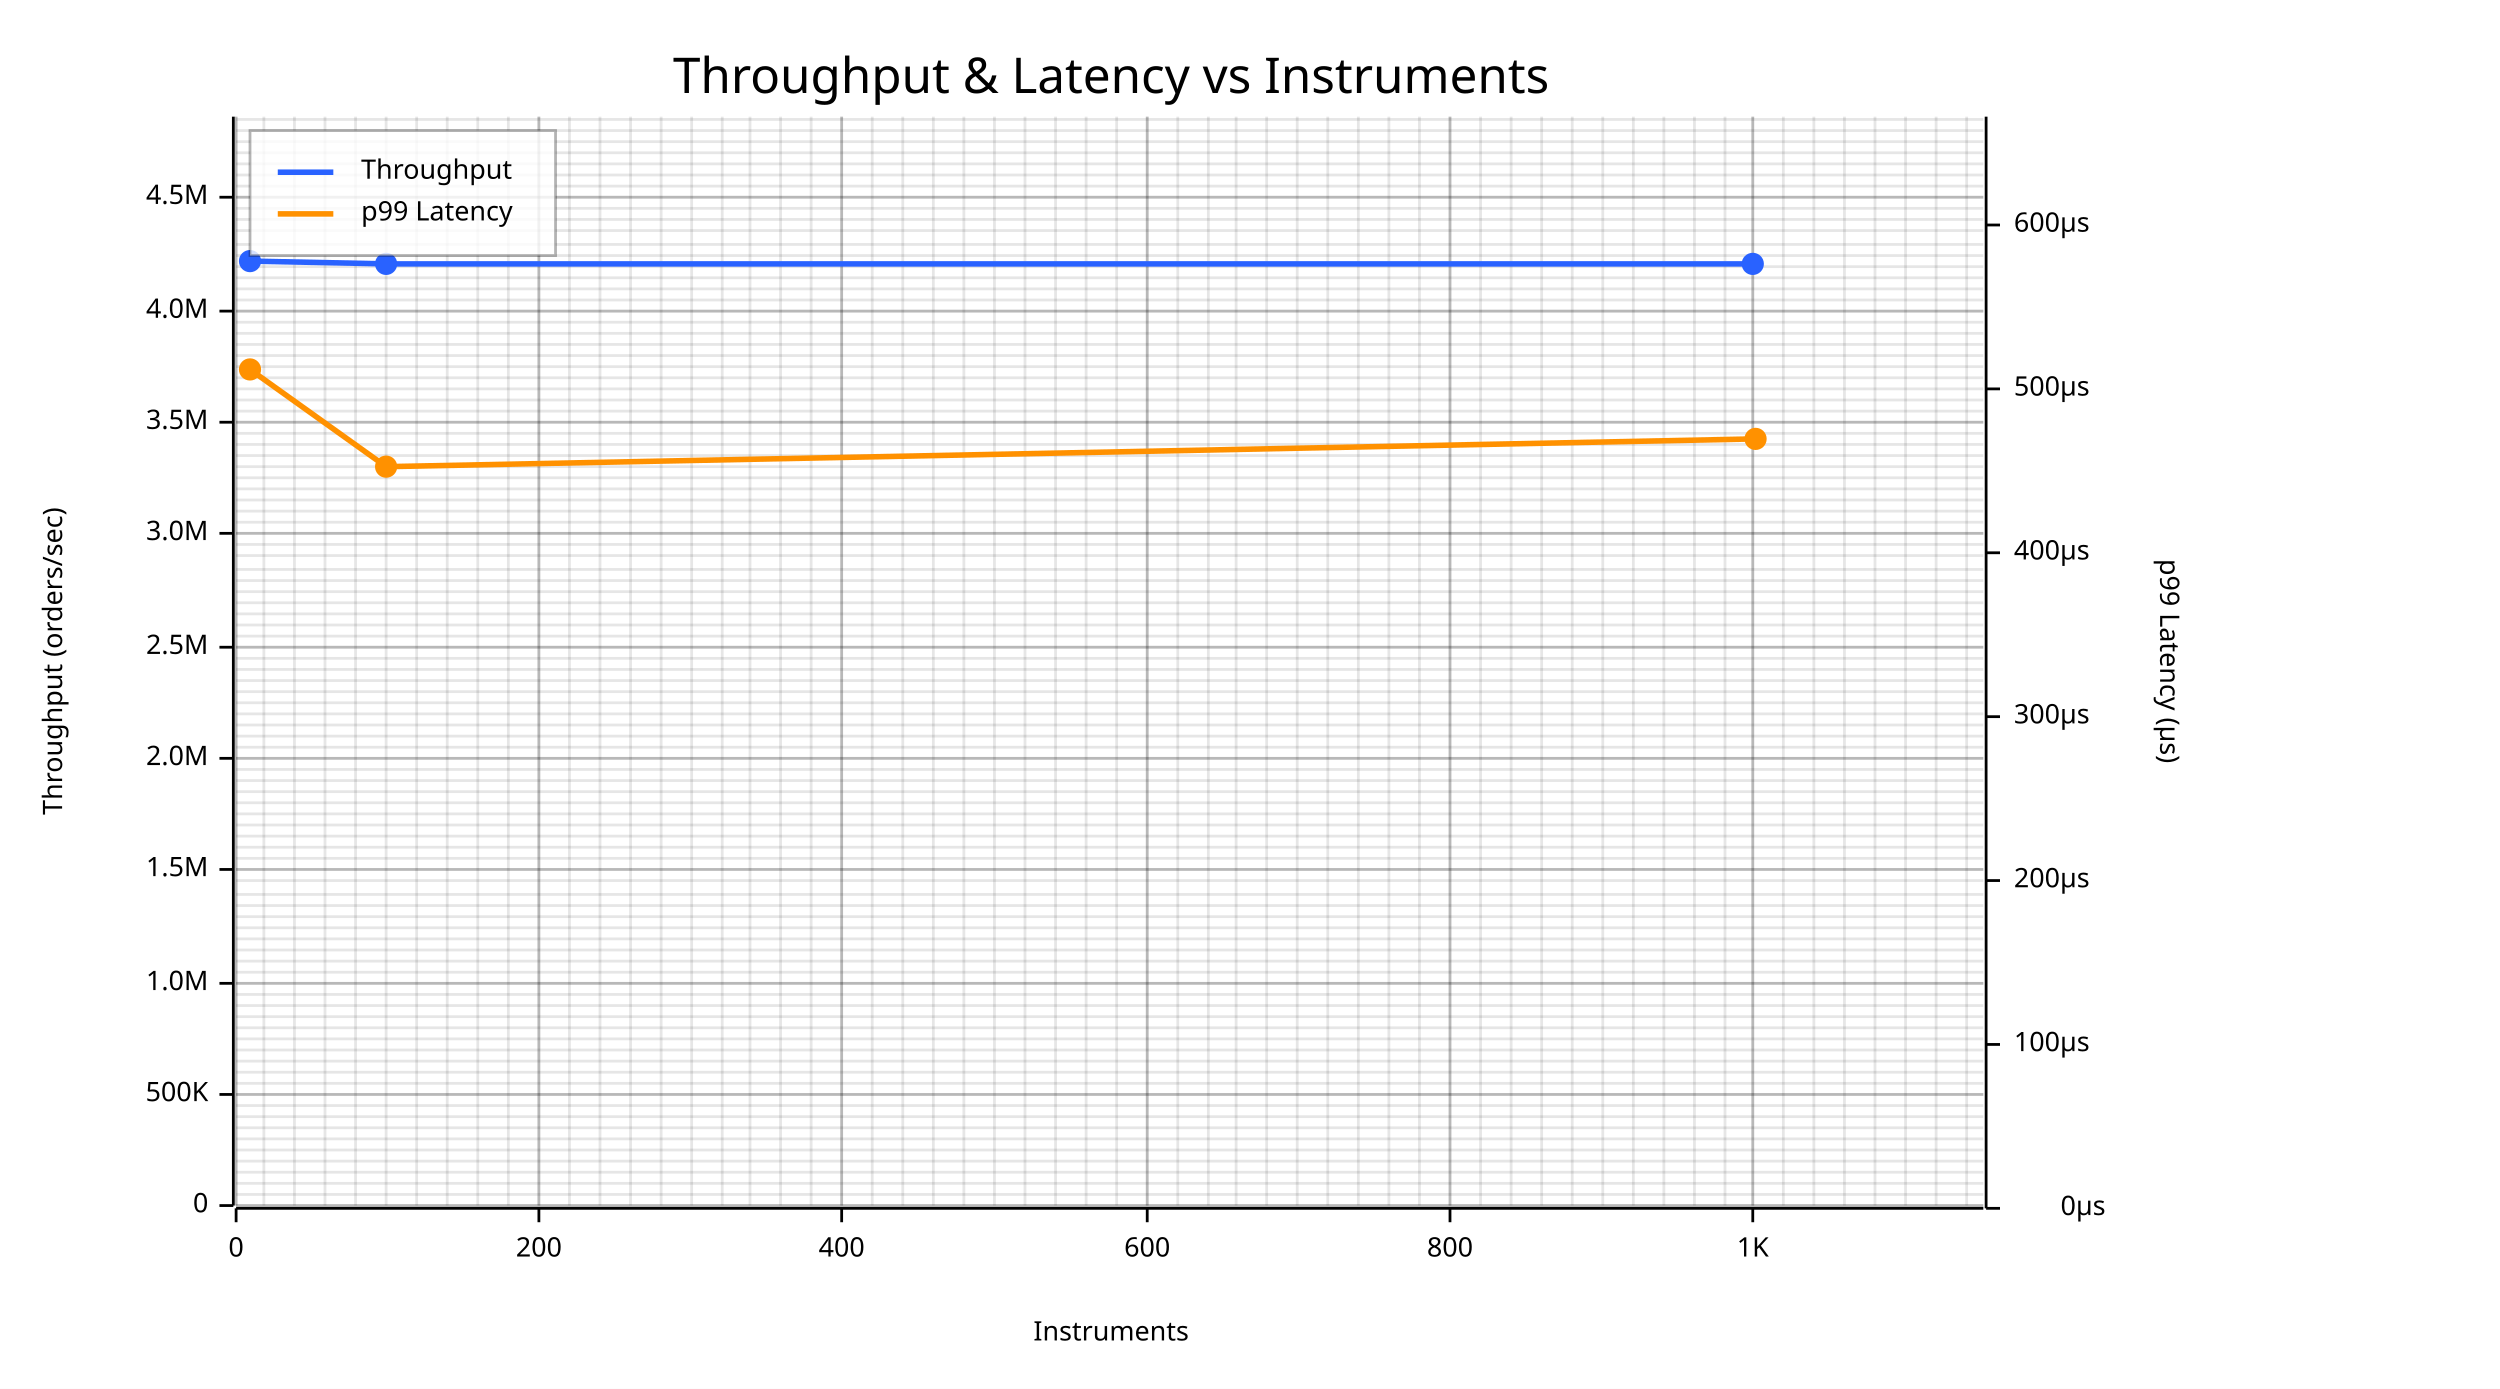
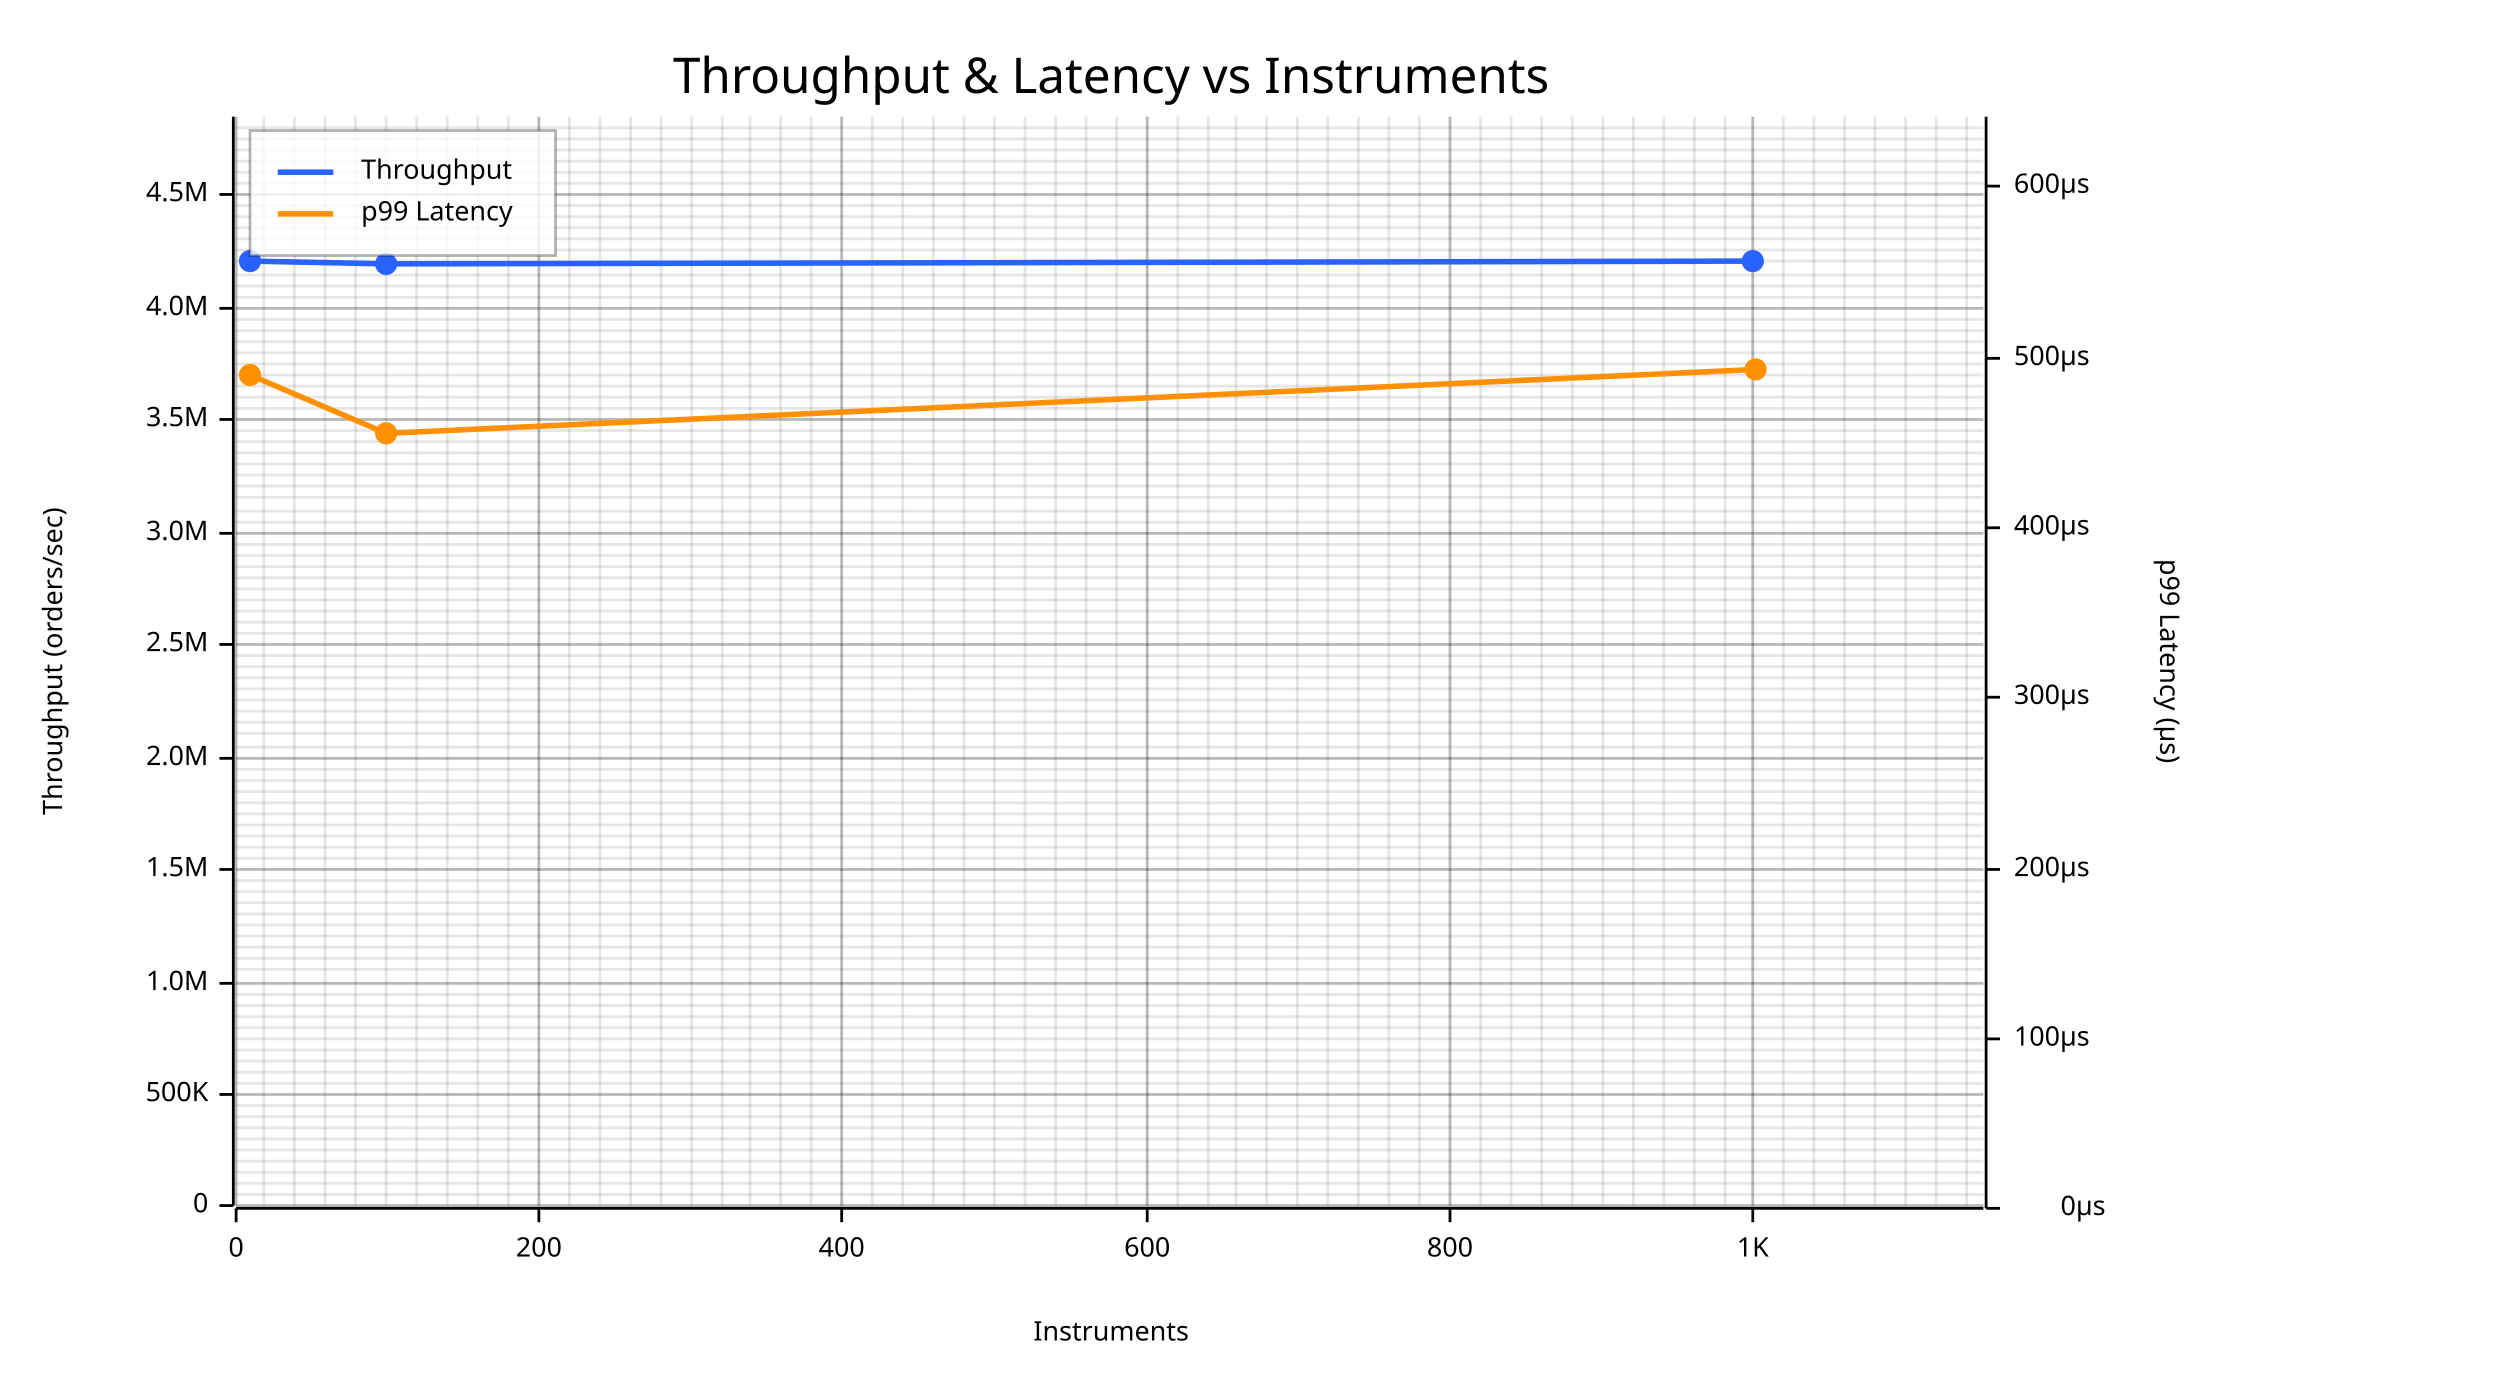
<svg xmlns="http://www.w3.org/2000/svg" width="900" height="500" viewBox="0 0 900 500">
  <rect x="0" y="0" width="900" height="500" opacity="1" fill="#FFFFFF" stroke="none" />
  <text x="400" y="20" dy="0.76em" text-anchor="middle" font-family="sans-serif" font-size="17.742" opacity="1" fill="#000000">
Throughput &amp; Latency vs Instruments
</text>
  <line opacity="0.1" stroke="#000000" stroke-width="1" x1="85" y1="434" x2="85" y2="42" />
  <line opacity="0.1" stroke="#000000" stroke-width="1" x1="95" y1="434" x2="95" y2="42" />
  <line opacity="0.1" stroke="#000000" stroke-width="1" x1="106" y1="434" x2="106" y2="42" />
  <line opacity="0.1" stroke="#000000" stroke-width="1" x1="117" y1="434" x2="117" y2="42" />
  <line opacity="0.1" stroke="#000000" stroke-width="1" x1="128" y1="434" x2="128" y2="42" />
  <line opacity="0.1" stroke="#000000" stroke-width="1" x1="139" y1="434" x2="139" y2="42" />
  <line opacity="0.1" stroke="#000000" stroke-width="1" x1="150" y1="434" x2="150" y2="42" />
  <line opacity="0.1" stroke="#000000" stroke-width="1" x1="161" y1="434" x2="161" y2="42" />
  <line opacity="0.1" stroke="#000000" stroke-width="1" x1="172" y1="434" x2="172" y2="42" />
  <line opacity="0.1" stroke="#000000" stroke-width="1" x1="183" y1="434" x2="183" y2="42" />
  <line opacity="0.1" stroke="#000000" stroke-width="1" x1="194" y1="434" x2="194" y2="42" />
  <line opacity="0.1" stroke="#000000" stroke-width="1" x1="205" y1="434" x2="205" y2="42" />
  <line opacity="0.1" stroke="#000000" stroke-width="1" x1="216" y1="434" x2="216" y2="42" />
  <line opacity="0.1" stroke="#000000" stroke-width="1" x1="227" y1="434" x2="227" y2="42" />
  <line opacity="0.1" stroke="#000000" stroke-width="1" x1="238" y1="434" x2="238" y2="42" />
  <line opacity="0.1" stroke="#000000" stroke-width="1" x1="249" y1="434" x2="249" y2="42" />
  <line opacity="0.1" stroke="#000000" stroke-width="1" x1="260" y1="434" x2="260" y2="42" />
  <line opacity="0.1" stroke="#000000" stroke-width="1" x1="270" y1="434" x2="270" y2="42" />
  <line opacity="0.1" stroke="#000000" stroke-width="1" x1="281" y1="434" x2="281" y2="42" />
  <line opacity="0.1" stroke="#000000" stroke-width="1" x1="292" y1="434" x2="292" y2="42" />
  <line opacity="0.1" stroke="#000000" stroke-width="1" x1="303" y1="434" x2="303" y2="42" />
  <line opacity="0.1" stroke="#000000" stroke-width="1" x1="314" y1="434" x2="314" y2="42" />
  <line opacity="0.1" stroke="#000000" stroke-width="1" x1="325" y1="434" x2="325" y2="42" />
  <line opacity="0.1" stroke="#000000" stroke-width="1" x1="336" y1="434" x2="336" y2="42" />
  <line opacity="0.1" stroke="#000000" stroke-width="1" x1="347" y1="434" x2="347" y2="42" />
  <line opacity="0.1" stroke="#000000" stroke-width="1" x1="358" y1="434" x2="358" y2="42" />
  <line opacity="0.1" stroke="#000000" stroke-width="1" x1="369" y1="434" x2="369" y2="42" />
  <line opacity="0.1" stroke="#000000" stroke-width="1" x1="380" y1="434" x2="380" y2="42" />
  <line opacity="0.1" stroke="#000000" stroke-width="1" x1="391" y1="434" x2="391" y2="42" />
  <line opacity="0.1" stroke="#000000" stroke-width="1" x1="402" y1="434" x2="402" y2="42" />
  <line opacity="0.1" stroke="#000000" stroke-width="1" x1="413" y1="434" x2="413" y2="42" />
  <line opacity="0.1" stroke="#000000" stroke-width="1" x1="424" y1="434" x2="424" y2="42" />
  <line opacity="0.1" stroke="#000000" stroke-width="1" x1="435" y1="434" x2="435" y2="42" />
  <line opacity="0.1" stroke="#000000" stroke-width="1" x1="445" y1="434" x2="445" y2="42" />
  <line opacity="0.1" stroke="#000000" stroke-width="1" x1="456" y1="434" x2="456" y2="42" />
  <line opacity="0.1" stroke="#000000" stroke-width="1" x1="467" y1="434" x2="467" y2="42" />
  <line opacity="0.1" stroke="#000000" stroke-width="1" x1="478" y1="434" x2="478" y2="42" />
  <line opacity="0.1" stroke="#000000" stroke-width="1" x1="489" y1="434" x2="489" y2="42" />
  <line opacity="0.1" stroke="#000000" stroke-width="1" x1="500" y1="434" x2="500" y2="42" />
  <line opacity="0.1" stroke="#000000" stroke-width="1" x1="511" y1="434" x2="511" y2="42" />
  <line opacity="0.1" stroke="#000000" stroke-width="1" x1="522" y1="434" x2="522" y2="42" />
  <line opacity="0.1" stroke="#000000" stroke-width="1" x1="533" y1="434" x2="533" y2="42" />
  <line opacity="0.1" stroke="#000000" stroke-width="1" x1="544" y1="434" x2="544" y2="42" />
  <line opacity="0.1" stroke="#000000" stroke-width="1" x1="555" y1="434" x2="555" y2="42" />
  <line opacity="0.1" stroke="#000000" stroke-width="1" x1="566" y1="434" x2="566" y2="42" />
  <line opacity="0.1" stroke="#000000" stroke-width="1" x1="577" y1="434" x2="577" y2="42" />
  <line opacity="0.1" stroke="#000000" stroke-width="1" x1="588" y1="434" x2="588" y2="42" />
  <line opacity="0.1" stroke="#000000" stroke-width="1" x1="599" y1="434" x2="599" y2="42" />
  <line opacity="0.1" stroke="#000000" stroke-width="1" x1="610" y1="434" x2="610" y2="42" />
  <line opacity="0.1" stroke="#000000" stroke-width="1" x1="621" y1="434" x2="621" y2="42" />
  <line opacity="0.1" stroke="#000000" stroke-width="1" x1="631" y1="434" x2="631" y2="42" />
  <line opacity="0.1" stroke="#000000" stroke-width="1" x1="642" y1="434" x2="642" y2="42" />
  <line opacity="0.1" stroke="#000000" stroke-width="1" x1="653" y1="434" x2="653" y2="42" />
  <line opacity="0.1" stroke="#000000" stroke-width="1" x1="664" y1="434" x2="664" y2="42" />
  <line opacity="0.1" stroke="#000000" stroke-width="1" x1="675" y1="434" x2="675" y2="42" />
  <line opacity="0.1" stroke="#000000" stroke-width="1" x1="686" y1="434" x2="686" y2="42" />
  <line opacity="0.1" stroke="#000000" stroke-width="1" x1="697" y1="434" x2="697" y2="42" />
  <line opacity="0.1" stroke="#000000" stroke-width="1" x1="708" y1="434" x2="708" y2="42" />
  <line opacity="0.1" stroke="#000000" stroke-width="1" x1="85" y1="434" x2="714" y2="434" />
  <line opacity="0.1" stroke="#000000" stroke-width="1" x1="85" y1="430" x2="714" y2="430" />
  <line opacity="0.1" stroke="#000000" stroke-width="1" x1="85" y1="426" x2="714" y2="426" />
  <line opacity="0.1" stroke="#000000" stroke-width="1" x1="85" y1="422" x2="714" y2="422" />
  <line opacity="0.1" stroke="#000000" stroke-width="1" x1="85" y1="418" x2="714" y2="418" />
  <line opacity="0.1" stroke="#000000" stroke-width="1" x1="85" y1="414" x2="714" y2="414" />
  <line opacity="0.1" stroke="#000000" stroke-width="1" x1="85" y1="410" x2="714" y2="410" />
  <line opacity="0.1" stroke="#000000" stroke-width="1" x1="85" y1="406" x2="714" y2="406" />
  <line opacity="0.1" stroke="#000000" stroke-width="1" x1="85" y1="402" x2="714" y2="402" />
  <line opacity="0.1" stroke="#000000" stroke-width="1" x1="85" y1="398" x2="714" y2="398" />
  <line opacity="0.1" stroke="#000000" stroke-width="1" x1="85" y1="394" x2="714" y2="394" />
  <line opacity="0.1" stroke="#000000" stroke-width="1" x1="85" y1="390" x2="714" y2="390" />
  <line opacity="0.1" stroke="#000000" stroke-width="1" x1="85" y1="386" x2="714" y2="386" />
  <line opacity="0.1" stroke="#000000" stroke-width="1" x1="85" y1="382" x2="714" y2="382" />
  <line opacity="0.1" stroke="#000000" stroke-width="1" x1="85" y1="378" x2="714" y2="378" />
  <line opacity="0.1" stroke="#000000" stroke-width="1" x1="85" y1="374" x2="714" y2="374" />
  <line opacity="0.1" stroke="#000000" stroke-width="1" x1="85" y1="370" x2="714" y2="370" />
  <line opacity="0.1" stroke="#000000" stroke-width="1" x1="85" y1="366" x2="714" y2="366" />
  <line opacity="0.1" stroke="#000000" stroke-width="1" x1="85" y1="362" x2="714" y2="362" />
  <line opacity="0.1" stroke="#000000" stroke-width="1" x1="85" y1="358" x2="714" y2="358" />
  <line opacity="0.1" stroke="#000000" stroke-width="1" x1="85" y1="354" x2="714" y2="354" />
-   <line opacity="0.1" stroke="#000000" stroke-width="1" x1="85" y1="350" x2="714" y2="350" />
-   <line opacity="0.1" stroke="#000000" stroke-width="1" x1="85" y1="346" x2="714" y2="346" />
-   <line opacity="0.1" stroke="#000000" stroke-width="1" x1="85" y1="342" x2="714" y2="342" />
-   <line opacity="0.1" stroke="#000000" stroke-width="1" x1="85" y1="338" x2="714" y2="338" />
-   <line opacity="0.1" stroke="#000000" stroke-width="1" x1="85" y1="334" x2="714" y2="334" />
-   <line opacity="0.1" stroke="#000000" stroke-width="1" x1="85" y1="330" x2="714" y2="330" />
-   <line opacity="0.1" stroke="#000000" stroke-width="1" x1="85" y1="326" x2="714" y2="326" />
-   <line opacity="0.1" stroke="#000000" stroke-width="1" x1="85" y1="322" x2="714" y2="322" />
+   <line opacity="0.1" stroke="#000000" stroke-width="1" x1="85" y1="349" x2="714" y2="349" />
+   <line opacity="0.1" stroke="#000000" stroke-width="1" x1="85" y1="345" x2="714" y2="345" />
+   <line opacity="0.1" stroke="#000000" stroke-width="1" x1="85" y1="341" x2="714" y2="341" />
+   <line opacity="0.1" stroke="#000000" stroke-width="1" x1="85" y1="337" x2="714" y2="337" />
+   <line opacity="0.1" stroke="#000000" stroke-width="1" x1="85" y1="333" x2="714" y2="333" />
+   <line opacity="0.1" stroke="#000000" stroke-width="1" x1="85" y1="329" x2="714" y2="329" />
+   <line opacity="0.1" stroke="#000000" stroke-width="1" x1="85" y1="325" x2="714" y2="325" />
+   <line opacity="0.1" stroke="#000000" stroke-width="1" x1="85" y1="321" x2="714" y2="321" />
  <line opacity="0.1" stroke="#000000" stroke-width="1" x1="85" y1="317" x2="714" y2="317" />
  <line opacity="0.1" stroke="#000000" stroke-width="1" x1="85" y1="313" x2="714" y2="313" />
  <line opacity="0.1" stroke="#000000" stroke-width="1" x1="85" y1="309" x2="714" y2="309" />
  <line opacity="0.1" stroke="#000000" stroke-width="1" x1="85" y1="305" x2="714" y2="305" />
  <line opacity="0.1" stroke="#000000" stroke-width="1" x1="85" y1="301" x2="714" y2="301" />
  <line opacity="0.1" stroke="#000000" stroke-width="1" x1="85" y1="297" x2="714" y2="297" />
  <line opacity="0.1" stroke="#000000" stroke-width="1" x1="85" y1="293" x2="714" y2="293" />
  <line opacity="0.1" stroke="#000000" stroke-width="1" x1="85" y1="289" x2="714" y2="289" />
  <line opacity="0.1" stroke="#000000" stroke-width="1" x1="85" y1="285" x2="714" y2="285" />
  <line opacity="0.1" stroke="#000000" stroke-width="1" x1="85" y1="281" x2="714" y2="281" />
  <line opacity="0.1" stroke="#000000" stroke-width="1" x1="85" y1="277" x2="714" y2="277" />
  <line opacity="0.1" stroke="#000000" stroke-width="1" x1="85" y1="273" x2="714" y2="273" />
  <line opacity="0.1" stroke="#000000" stroke-width="1" x1="85" y1="269" x2="714" y2="269" />
-   <line opacity="0.1" stroke="#000000" stroke-width="1" x1="85" y1="265" x2="714" y2="265" />
-   <line opacity="0.1" stroke="#000000" stroke-width="1" x1="85" y1="261" x2="714" y2="261" />
-   <line opacity="0.1" stroke="#000000" stroke-width="1" x1="85" y1="257" x2="714" y2="257" />
-   <line opacity="0.1" stroke="#000000" stroke-width="1" x1="85" y1="253" x2="714" y2="253" />
-   <line opacity="0.1" stroke="#000000" stroke-width="1" x1="85" y1="249" x2="714" y2="249" />
-   <line opacity="0.1" stroke="#000000" stroke-width="1" x1="85" y1="245" x2="714" y2="245" />
-   <line opacity="0.1" stroke="#000000" stroke-width="1" x1="85" y1="241" x2="714" y2="241" />
-   <line opacity="0.1" stroke="#000000" stroke-width="1" x1="85" y1="237" x2="714" y2="237" />
-   <line opacity="0.1" stroke="#000000" stroke-width="1" x1="85" y1="233" x2="714" y2="233" />
-   <line opacity="0.1" stroke="#000000" stroke-width="1" x1="85" y1="229" x2="714" y2="229" />
-   <line opacity="0.1" stroke="#000000" stroke-width="1" x1="85" y1="225" x2="714" y2="225" />
-   <line opacity="0.1" stroke="#000000" stroke-width="1" x1="85" y1="221" x2="714" y2="221" />
-   <line opacity="0.1" stroke="#000000" stroke-width="1" x1="85" y1="217" x2="714" y2="217" />
-   <line opacity="0.1" stroke="#000000" stroke-width="1" x1="85" y1="213" x2="714" y2="213" />
-   <line opacity="0.1" stroke="#000000" stroke-width="1" x1="85" y1="209" x2="714" y2="209" />
-   <line opacity="0.1" stroke="#000000" stroke-width="1" x1="85" y1="205" x2="714" y2="205" />
+   <line opacity="0.1" stroke="#000000" stroke-width="1" x1="85" y1="264" x2="714" y2="264" />
+   <line opacity="0.1" stroke="#000000" stroke-width="1" x1="85" y1="260" x2="714" y2="260" />
+   <line opacity="0.1" stroke="#000000" stroke-width="1" x1="85" y1="256" x2="714" y2="256" />
+   <line opacity="0.1" stroke="#000000" stroke-width="1" x1="85" y1="252" x2="714" y2="252" />
+   <line opacity="0.1" stroke="#000000" stroke-width="1" x1="85" y1="248" x2="714" y2="248" />
+   <line opacity="0.1" stroke="#000000" stroke-width="1" x1="85" y1="244" x2="714" y2="244" />
+   <line opacity="0.1" stroke="#000000" stroke-width="1" x1="85" y1="240" x2="714" y2="240" />
+   <line opacity="0.1" stroke="#000000" stroke-width="1" x1="85" y1="236" x2="714" y2="236" />
+   <line opacity="0.1" stroke="#000000" stroke-width="1" x1="85" y1="232" x2="714" y2="232" />
+   <line opacity="0.1" stroke="#000000" stroke-width="1" x1="85" y1="228" x2="714" y2="228" />
+   <line opacity="0.1" stroke="#000000" stroke-width="1" x1="85" y1="224" x2="714" y2="224" />
+   <line opacity="0.1" stroke="#000000" stroke-width="1" x1="85" y1="220" x2="714" y2="220" />
+   <line opacity="0.1" stroke="#000000" stroke-width="1" x1="85" y1="216" x2="714" y2="216" />
+   <line opacity="0.1" stroke="#000000" stroke-width="1" x1="85" y1="212" x2="714" y2="212" />
+   <line opacity="0.1" stroke="#000000" stroke-width="1" x1="85" y1="208" x2="714" y2="208" />
+   <line opacity="0.1" stroke="#000000" stroke-width="1" x1="85" y1="204" x2="714" y2="204" />
  <line opacity="0.1" stroke="#000000" stroke-width="1" x1="85" y1="200" x2="714" y2="200" />
  <line opacity="0.1" stroke="#000000" stroke-width="1" x1="85" y1="196" x2="714" y2="196" />
  <line opacity="0.1" stroke="#000000" stroke-width="1" x1="85" y1="192" x2="714" y2="192" />
  <line opacity="0.1" stroke="#000000" stroke-width="1" x1="85" y1="188" x2="714" y2="188" />
  <line opacity="0.1" stroke="#000000" stroke-width="1" x1="85" y1="184" x2="714" y2="184" />
-   <line opacity="0.1" stroke="#000000" stroke-width="1" x1="85" y1="180" x2="714" y2="180" />
-   <line opacity="0.1" stroke="#000000" stroke-width="1" x1="85" y1="176" x2="714" y2="176" />
-   <line opacity="0.1" stroke="#000000" stroke-width="1" x1="85" y1="172" x2="714" y2="172" />
-   <line opacity="0.1" stroke="#000000" stroke-width="1" x1="85" y1="168" x2="714" y2="168" />
-   <line opacity="0.1" stroke="#000000" stroke-width="1" x1="85" y1="164" x2="714" y2="164" />
-   <line opacity="0.1" stroke="#000000" stroke-width="1" x1="85" y1="160" x2="714" y2="160" />
-   <line opacity="0.1" stroke="#000000" stroke-width="1" x1="85" y1="156" x2="714" y2="156" />
-   <line opacity="0.1" stroke="#000000" stroke-width="1" x1="85" y1="152" x2="714" y2="152" />
-   <line opacity="0.1" stroke="#000000" stroke-width="1" x1="85" y1="148" x2="714" y2="148" />
-   <line opacity="0.1" stroke="#000000" stroke-width="1" x1="85" y1="144" x2="714" y2="144" />
-   <line opacity="0.1" stroke="#000000" stroke-width="1" x1="85" y1="140" x2="714" y2="140" />
-   <line opacity="0.1" stroke="#000000" stroke-width="1" x1="85" y1="136" x2="714" y2="136" />
-   <line opacity="0.1" stroke="#000000" stroke-width="1" x1="85" y1="132" x2="714" y2="132" />
-   <line opacity="0.1" stroke="#000000" stroke-width="1" x1="85" y1="128" x2="714" y2="128" />
-   <line opacity="0.1" stroke="#000000" stroke-width="1" x1="85" y1="124" x2="714" y2="124" />
-   <line opacity="0.1" stroke="#000000" stroke-width="1" x1="85" y1="120" x2="714" y2="120" />
-   <line opacity="0.1" stroke="#000000" stroke-width="1" x1="85" y1="116" x2="714" y2="116" />
-   <line opacity="0.1" stroke="#000000" stroke-width="1" x1="85" y1="112" x2="714" y2="112" />
-   <line opacity="0.1" stroke="#000000" stroke-width="1" x1="85" y1="108" x2="714" y2="108" />
-   <line opacity="0.1" stroke="#000000" stroke-width="1" x1="85" y1="104" x2="714" y2="104" />
-   <line opacity="0.1" stroke="#000000" stroke-width="1" x1="85" y1="100" x2="714" y2="100" />
-   <line opacity="0.1" stroke="#000000" stroke-width="1" x1="85" y1="96" x2="714" y2="96" />
-   <line opacity="0.1" stroke="#000000" stroke-width="1" x1="85" y1="92" x2="714" y2="92" />
-   <line opacity="0.1" stroke="#000000" stroke-width="1" x1="85" y1="88" x2="714" y2="88" />
-   <line opacity="0.1" stroke="#000000" stroke-width="1" x1="85" y1="83" x2="714" y2="83" />
-   <line opacity="0.1" stroke="#000000" stroke-width="1" x1="85" y1="79" x2="714" y2="79" />
-   <line opacity="0.1" stroke="#000000" stroke-width="1" x1="85" y1="75" x2="714" y2="75" />
-   <line opacity="0.1" stroke="#000000" stroke-width="1" x1="85" y1="71" x2="714" y2="71" />
-   <line opacity="0.1" stroke="#000000" stroke-width="1" x1="85" y1="67" x2="714" y2="67" />
-   <line opacity="0.1" stroke="#000000" stroke-width="1" x1="85" y1="63" x2="714" y2="63" />
-   <line opacity="0.1" stroke="#000000" stroke-width="1" x1="85" y1="59" x2="714" y2="59" />
-   <line opacity="0.1" stroke="#000000" stroke-width="1" x1="85" y1="55" x2="714" y2="55" />
-   <line opacity="0.1" stroke="#000000" stroke-width="1" x1="85" y1="51" x2="714" y2="51" />
-   <line opacity="0.1" stroke="#000000" stroke-width="1" x1="85" y1="47" x2="714" y2="47" />
-   <line opacity="0.1" stroke="#000000" stroke-width="1" x1="85" y1="43" x2="714" y2="43" />
+   <line opacity="0.1" stroke="#000000" stroke-width="1" x1="85" y1="179" x2="714" y2="179" />
+   <line opacity="0.1" stroke="#000000" stroke-width="1" x1="85" y1="175" x2="714" y2="175" />
+   <line opacity="0.1" stroke="#000000" stroke-width="1" x1="85" y1="171" x2="714" y2="171" />
+   <line opacity="0.1" stroke="#000000" stroke-width="1" x1="85" y1="167" x2="714" y2="167" />
+   <line opacity="0.1" stroke="#000000" stroke-width="1" x1="85" y1="163" x2="714" y2="163" />
+   <line opacity="0.1" stroke="#000000" stroke-width="1" x1="85" y1="159" x2="714" y2="159" />
+   <line opacity="0.1" stroke="#000000" stroke-width="1" x1="85" y1="155" x2="714" y2="155" />
+   <line opacity="0.1" stroke="#000000" stroke-width="1" x1="85" y1="151" x2="714" y2="151" />
+   <line opacity="0.1" stroke="#000000" stroke-width="1" x1="85" y1="147" x2="714" y2="147" />
+   <line opacity="0.1" stroke="#000000" stroke-width="1" x1="85" y1="143" x2="714" y2="143" />
+   <line opacity="0.1" stroke="#000000" stroke-width="1" x1="85" y1="139" x2="714" y2="139" />
+   <line opacity="0.1" stroke="#000000" stroke-width="1" x1="85" y1="135" x2="714" y2="135" />
+   <line opacity="0.1" stroke="#000000" stroke-width="1" x1="85" y1="131" x2="714" y2="131" />
+   <line opacity="0.1" stroke="#000000" stroke-width="1" x1="85" y1="127" x2="714" y2="127" />
+   <line opacity="0.1" stroke="#000000" stroke-width="1" x1="85" y1="123" x2="714" y2="123" />
+   <line opacity="0.1" stroke="#000000" stroke-width="1" x1="85" y1="119" x2="714" y2="119" />
+   <line opacity="0.1" stroke="#000000" stroke-width="1" x1="85" y1="115" x2="714" y2="115" />
+   <line opacity="0.1" stroke="#000000" stroke-width="1" x1="85" y1="111" x2="714" y2="111" />
+   <line opacity="0.1" stroke="#000000" stroke-width="1" x1="85" y1="107" x2="714" y2="107" />
+   <line opacity="0.1" stroke="#000000" stroke-width="1" x1="85" y1="103" x2="714" y2="103" />
+   <line opacity="0.1" stroke="#000000" stroke-width="1" x1="85" y1="99" x2="714" y2="99" />
+   <line opacity="0.1" stroke="#000000" stroke-width="1" x1="85" y1="94" x2="714" y2="94" />
+   <line opacity="0.1" stroke="#000000" stroke-width="1" x1="85" y1="90" x2="714" y2="90" />
+   <line opacity="0.1" stroke="#000000" stroke-width="1" x1="85" y1="86" x2="714" y2="86" />
+   <line opacity="0.1" stroke="#000000" stroke-width="1" x1="85" y1="82" x2="714" y2="82" />
+   <line opacity="0.1" stroke="#000000" stroke-width="1" x1="85" y1="78" x2="714" y2="78" />
+   <line opacity="0.1" stroke="#000000" stroke-width="1" x1="85" y1="74" x2="714" y2="74" />
+   <line opacity="0.1" stroke="#000000" stroke-width="1" x1="85" y1="70" x2="714" y2="70" />
+   <line opacity="0.1" stroke="#000000" stroke-width="1" x1="85" y1="66" x2="714" y2="66" />
+   <line opacity="0.1" stroke="#000000" stroke-width="1" x1="85" y1="62" x2="714" y2="62" />
+   <line opacity="0.1" stroke="#000000" stroke-width="1" x1="85" y1="58" x2="714" y2="58" />
+   <line opacity="0.1" stroke="#000000" stroke-width="1" x1="85" y1="54" x2="714" y2="54" />
+   <line opacity="0.1" stroke="#000000" stroke-width="1" x1="85" y1="50" x2="714" y2="50" />
+   <line opacity="0.1" stroke="#000000" stroke-width="1" x1="85" y1="46" x2="714" y2="46" />
  <text x="15" y="238" dy="0.76em" text-anchor="middle" font-family="sans-serif" font-size="9.677" opacity="1" fill="#000000" transform="rotate(270, 15, 238)">
Throughput (orders/sec)
</text>
  <text x="400" y="485" dy="-0.5ex" text-anchor="middle" font-family="sans-serif" font-size="9.677" opacity="1" fill="#000000">
Instruments
</text>
  <line opacity="0.2" stroke="#000000" stroke-width="1" x1="85" y1="434" x2="85" y2="42" />
  <line opacity="0.2" stroke="#000000" stroke-width="1" x1="194" y1="434" x2="194" y2="42" />
  <line opacity="0.2" stroke="#000000" stroke-width="1" x1="303" y1="434" x2="303" y2="42" />
  <line opacity="0.2" stroke="#000000" stroke-width="1" x1="413" y1="434" x2="413" y2="42" />
  <line opacity="0.2" stroke="#000000" stroke-width="1" x1="522" y1="434" x2="522" y2="42" />
  <line opacity="0.2" stroke="#000000" stroke-width="1" x1="631" y1="434" x2="631" y2="42" />
  <line opacity="0.2" stroke="#000000" stroke-width="1" x1="85" y1="434" x2="714" y2="434" />
  <line opacity="0.2" stroke="#000000" stroke-width="1" x1="85" y1="394" x2="714" y2="394" />
  <line opacity="0.2" stroke="#000000" stroke-width="1" x1="85" y1="354" x2="714" y2="354" />
  <line opacity="0.2" stroke="#000000" stroke-width="1" x1="85" y1="313" x2="714" y2="313" />
  <line opacity="0.2" stroke="#000000" stroke-width="1" x1="85" y1="273" x2="714" y2="273" />
-   <line opacity="0.2" stroke="#000000" stroke-width="1" x1="85" y1="233" x2="714" y2="233" />
+   <line opacity="0.2" stroke="#000000" stroke-width="1" x1="85" y1="232" x2="714" y2="232" />
  <line opacity="0.2" stroke="#000000" stroke-width="1" x1="85" y1="192" x2="714" y2="192" />
-   <line opacity="0.2" stroke="#000000" stroke-width="1" x1="85" y1="152" x2="714" y2="152" />
-   <line opacity="0.2" stroke="#000000" stroke-width="1" x1="85" y1="112" x2="714" y2="112" />
-   <line opacity="0.2" stroke="#000000" stroke-width="1" x1="85" y1="71" x2="714" y2="71" />
+   <line opacity="0.2" stroke="#000000" stroke-width="1" x1="85" y1="151" x2="714" y2="151" />
+   <line opacity="0.2" stroke="#000000" stroke-width="1" x1="85" y1="111" x2="714" y2="111" />
+   <line opacity="0.2" stroke="#000000" stroke-width="1" x1="85" y1="70" x2="714" y2="70" />
  <polyline fill="none" opacity="1" stroke="#000000" stroke-width="1" points="84,42 84,434 " />
  <text x="75" y="434" dy="0.5ex" text-anchor="end" font-family="sans-serif" font-size="9.677" opacity="1" fill="#000000">
0
</text>
  <polyline fill="none" opacity="1" stroke="#000000" stroke-width="1" points="79,434 84,434 " />
  <text x="75" y="394" dy="0.5ex" text-anchor="end" font-family="sans-serif" font-size="9.677" opacity="1" fill="#000000">
500K
</text>
  <polyline fill="none" opacity="1" stroke="#000000" stroke-width="1" points="79,394 84,394 " />
  <text x="75" y="354" dy="0.5ex" text-anchor="end" font-family="sans-serif" font-size="9.677" opacity="1" fill="#000000">
1.0M
</text>
  <polyline fill="none" opacity="1" stroke="#000000" stroke-width="1" points="79,354 84,354 " />
  <text x="75" y="313" dy="0.5ex" text-anchor="end" font-family="sans-serif" font-size="9.677" opacity="1" fill="#000000">
1.5M
</text>
  <polyline fill="none" opacity="1" stroke="#000000" stroke-width="1" points="79,313 84,313 " />
  <text x="75" y="273" dy="0.5ex" text-anchor="end" font-family="sans-serif" font-size="9.677" opacity="1" fill="#000000">
2.0M
</text>
  <polyline fill="none" opacity="1" stroke="#000000" stroke-width="1" points="79,273 84,273 " />
-   <text x="75" y="233" dy="0.5ex" text-anchor="end" font-family="sans-serif" font-size="9.677" opacity="1" fill="#000000">
+   <text x="75" y="232" dy="0.5ex" text-anchor="end" font-family="sans-serif" font-size="9.677" opacity="1" fill="#000000">
2.5M
</text>
-   <polyline fill="none" opacity="1" stroke="#000000" stroke-width="1" points="79,233 84,233 " />
+   <polyline fill="none" opacity="1" stroke="#000000" stroke-width="1" points="79,232 84,232 " />
  <text x="75" y="192" dy="0.5ex" text-anchor="end" font-family="sans-serif" font-size="9.677" opacity="1" fill="#000000">
3.0M
</text>
  <polyline fill="none" opacity="1" stroke="#000000" stroke-width="1" points="79,192 84,192 " />
-   <text x="75" y="152" dy="0.5ex" text-anchor="end" font-family="sans-serif" font-size="9.677" opacity="1" fill="#000000">
+   <text x="75" y="151" dy="0.5ex" text-anchor="end" font-family="sans-serif" font-size="9.677" opacity="1" fill="#000000">
3.5M
</text>
-   <polyline fill="none" opacity="1" stroke="#000000" stroke-width="1" points="79,152 84,152 " />
-   <text x="75" y="112" dy="0.5ex" text-anchor="end" font-family="sans-serif" font-size="9.677" opacity="1" fill="#000000">
+   <polyline fill="none" opacity="1" stroke="#000000" stroke-width="1" points="79,151 84,151 " />
+   <text x="75" y="111" dy="0.5ex" text-anchor="end" font-family="sans-serif" font-size="9.677" opacity="1" fill="#000000">
4.0M
</text>
-   <polyline fill="none" opacity="1" stroke="#000000" stroke-width="1" points="79,112 84,112 " />
-   <text x="75" y="71" dy="0.5ex" text-anchor="end" font-family="sans-serif" font-size="9.677" opacity="1" fill="#000000">
+   <polyline fill="none" opacity="1" stroke="#000000" stroke-width="1" points="79,111 84,111 " />
+   <text x="75" y="70" dy="0.5ex" text-anchor="end" font-family="sans-serif" font-size="9.677" opacity="1" fill="#000000">
4.5M
</text>
-   <polyline fill="none" opacity="1" stroke="#000000" stroke-width="1" points="79,71 84,71 " />
+   <polyline fill="none" opacity="1" stroke="#000000" stroke-width="1" points="79,70 84,70 " />
  <polyline fill="none" opacity="1" stroke="#000000" stroke-width="1" points="85,435 714,435 " />
  <text x="85" y="445" dy="0.76em" text-anchor="middle" font-family="sans-serif" font-size="9.677" opacity="1" fill="#000000">
0
</text>
  <polyline fill="none" opacity="1" stroke="#000000" stroke-width="1" points="85,435 85,440 " />
  <text x="194" y="445" dy="0.76em" text-anchor="middle" font-family="sans-serif" font-size="9.677" opacity="1" fill="#000000">
200
</text>
  <polyline fill="none" opacity="1" stroke="#000000" stroke-width="1" points="194,435 194,440 " />
  <text x="303" y="445" dy="0.76em" text-anchor="middle" font-family="sans-serif" font-size="9.677" opacity="1" fill="#000000">
400
</text>
  <polyline fill="none" opacity="1" stroke="#000000" stroke-width="1" points="303,435 303,440 " />
  <text x="413" y="445" dy="0.76em" text-anchor="middle" font-family="sans-serif" font-size="9.677" opacity="1" fill="#000000">
600
</text>
  <polyline fill="none" opacity="1" stroke="#000000" stroke-width="1" points="413,435 413,440 " />
  <text x="522" y="445" dy="0.76em" text-anchor="middle" font-family="sans-serif" font-size="9.677" opacity="1" fill="#000000">
800
</text>
  <polyline fill="none" opacity="1" stroke="#000000" stroke-width="1" points="522,435 522,440 " />
  <text x="631" y="445" dy="0.76em" text-anchor="middle" font-family="sans-serif" font-size="9.677" opacity="1" fill="#000000">
1K
</text>
  <polyline fill="none" opacity="1" stroke="#000000" stroke-width="1" points="631,435 631,440 " />
  <text x="785" y="238" dy="0.76em" text-anchor="middle" font-family="sans-serif" font-size="9.677" opacity="1" fill="#000000" transform="rotate(90, 785, 238)">
p99 Latency (µs)
</text>
  <polyline fill="none" opacity="1" stroke="#000000" stroke-width="1" points="715,42 715,435 " />
  <text x="758" y="435" dy="0.5ex" text-anchor="end" font-family="sans-serif" font-size="9.677" opacity="1" fill="#000000">
0µs
</text>
  <polyline fill="none" opacity="1" stroke="#000000" stroke-width="1" points="715,435 720,435 " />
-   <text x="725" y="376" dy="0.5ex" text-anchor="start" font-family="sans-serif" font-size="9.677" opacity="1" fill="#000000">
+   <text x="725" y="374" dy="0.5ex" text-anchor="start" font-family="sans-serif" font-size="9.677" opacity="1" fill="#000000">
100µs
</text>
-   <polyline fill="none" opacity="1" stroke="#000000" stroke-width="1" points="715,376 720,376 " />
-   <text x="725" y="317" dy="0.5ex" text-anchor="start" font-family="sans-serif" font-size="9.677" opacity="1" fill="#000000">
+   <polyline fill="none" opacity="1" stroke="#000000" stroke-width="1" points="715,374 720,374 " />
+   <text x="725" y="313" dy="0.5ex" text-anchor="start" font-family="sans-serif" font-size="9.677" opacity="1" fill="#000000">
200µs
</text>
-   <polyline fill="none" opacity="1" stroke="#000000" stroke-width="1" points="715,317 720,317 " />
-   <text x="725" y="258" dy="0.5ex" text-anchor="start" font-family="sans-serif" font-size="9.677" opacity="1" fill="#000000">
+   <polyline fill="none" opacity="1" stroke="#000000" stroke-width="1" points="715,313 720,313 " />
+   <text x="725" y="251" dy="0.5ex" text-anchor="start" font-family="sans-serif" font-size="9.677" opacity="1" fill="#000000">
300µs
</text>
-   <polyline fill="none" opacity="1" stroke="#000000" stroke-width="1" points="715,258 720,258 " />
-   <text x="725" y="199" dy="0.5ex" text-anchor="start" font-family="sans-serif" font-size="9.677" opacity="1" fill="#000000">
+   <polyline fill="none" opacity="1" stroke="#000000" stroke-width="1" points="715,251 720,251 " />
+   <text x="725" y="190" dy="0.5ex" text-anchor="start" font-family="sans-serif" font-size="9.677" opacity="1" fill="#000000">
400µs
</text>
-   <polyline fill="none" opacity="1" stroke="#000000" stroke-width="1" points="715,199 720,199 " />
-   <text x="725" y="140" dy="0.5ex" text-anchor="start" font-family="sans-serif" font-size="9.677" opacity="1" fill="#000000">
+   <polyline fill="none" opacity="1" stroke="#000000" stroke-width="1" points="715,190 720,190 " />
+   <text x="725" y="129" dy="0.5ex" text-anchor="start" font-family="sans-serif" font-size="9.677" opacity="1" fill="#000000">
500µs
</text>
-   <polyline fill="none" opacity="1" stroke="#000000" stroke-width="1" points="715,140 720,140 " />
-   <text x="725" y="81" dy="0.5ex" text-anchor="start" font-family="sans-serif" font-size="9.677" opacity="1" fill="#000000">
+   <polyline fill="none" opacity="1" stroke="#000000" stroke-width="1" points="715,129 720,129 " />
+   <text x="725" y="67" dy="0.5ex" text-anchor="start" font-family="sans-serif" font-size="9.677" opacity="1" fill="#000000">
600µs
</text>
-   <polyline fill="none" opacity="1" stroke="#000000" stroke-width="1" points="715,81 720,81 " />
-   <polyline fill="none" opacity="1" stroke="#2962FF" stroke-width="2" points="90,94 139,95 631,95 " />
+   <polyline fill="none" opacity="1" stroke="#000000" stroke-width="1" points="715,67 720,67 " />
+   <polyline fill="none" opacity="1" stroke="#2962FF" stroke-width="2" points="90,94 139,95 631,94 " />
  <circle cx="90" cy="94" r="4" opacity="1" fill="#2962FF" stroke="none" stroke-width="1" />
  <circle cx="139" cy="95" r="4" opacity="1" fill="#2962FF" stroke="none" stroke-width="1" />
-   <circle cx="631" cy="95" r="4" opacity="1" fill="#2962FF" stroke="none" stroke-width="1" />
-   <polyline fill="none" opacity="1" stroke="#FF9100" stroke-width="2" points="90,133 139,168 632,158 " />
-   <circle cx="90" cy="133" r="4" opacity="1" fill="#FF9100" stroke="none" stroke-width="1" />
-   <circle cx="139" cy="168" r="4" opacity="1" fill="#FF9100" stroke="none" stroke-width="1" />
-   <circle cx="632" cy="158" r="4" opacity="1" fill="#FF9100" stroke="none" stroke-width="1" />
+   <circle cx="631" cy="94" r="4" opacity="1" fill="#2962FF" stroke="none" stroke-width="1" />
+   <polyline fill="none" opacity="1" stroke="#FF9100" stroke-width="2" points="90,135 139,156 632,133 " />
+   <circle cx="90" cy="135" r="4" opacity="1" fill="#FF9100" stroke="none" stroke-width="1" />
+   <circle cx="139" cy="156" r="4" opacity="1" fill="#FF9100" stroke="none" stroke-width="1" />
+   <circle cx="632" cy="133" r="4" opacity="1" fill="#FF9100" stroke="none" stroke-width="1" />
  <rect x="90" y="47" width="110" height="45" opacity="0.8" fill="#FFFFFF" stroke="none" />
  <rect x="90" y="47" width="110" height="45" opacity="0.3" fill="none" stroke="#000000" />
  <text x="130" y="57" dy="0.76em" text-anchor="start" font-family="sans-serif" font-size="9.677" opacity="1" fill="#000000">
Throughput
</text>
  <text x="130" y="72" dy="0.76em" text-anchor="start" font-family="sans-serif" font-size="9.677" opacity="1" fill="#000000">
p99 Latency
</text>
  <polyline fill="none" opacity="1" stroke="#2962FF" stroke-width="2" points="100,62 120,62 " />
  <polyline fill="none" opacity="1" stroke="#FF9100" stroke-width="2" points="100,77 120,77 " />
</svg>
